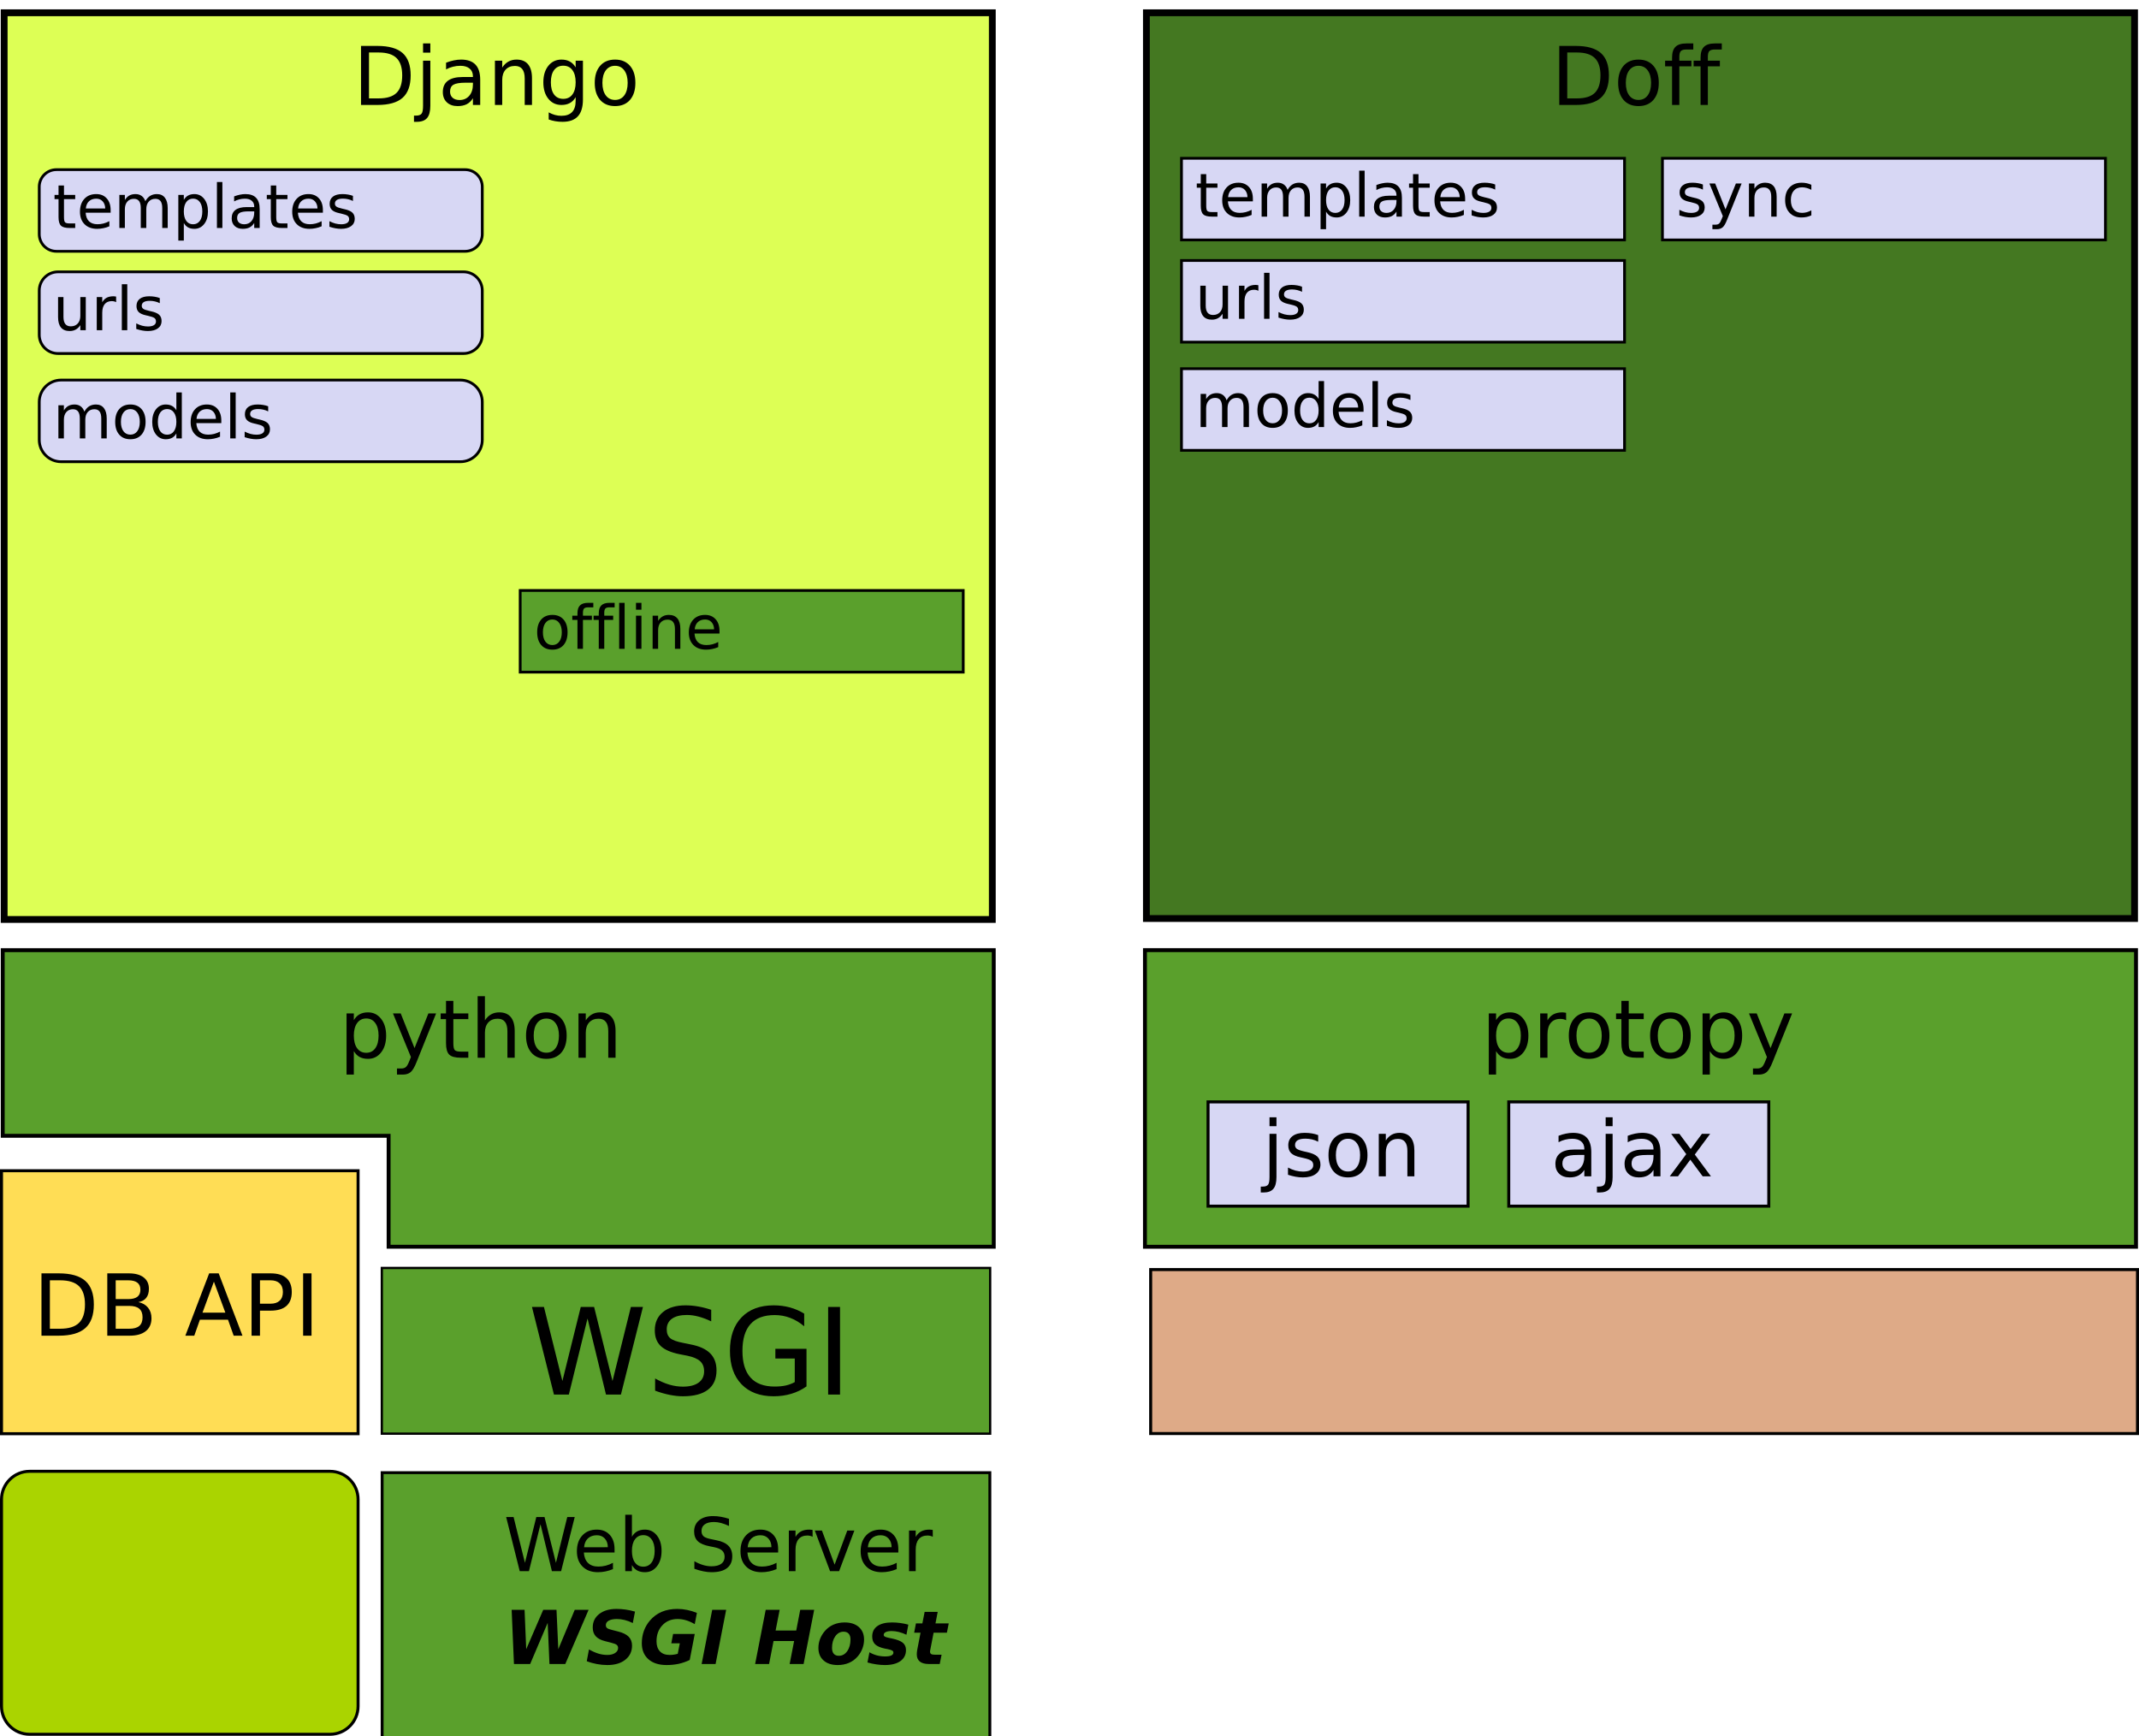
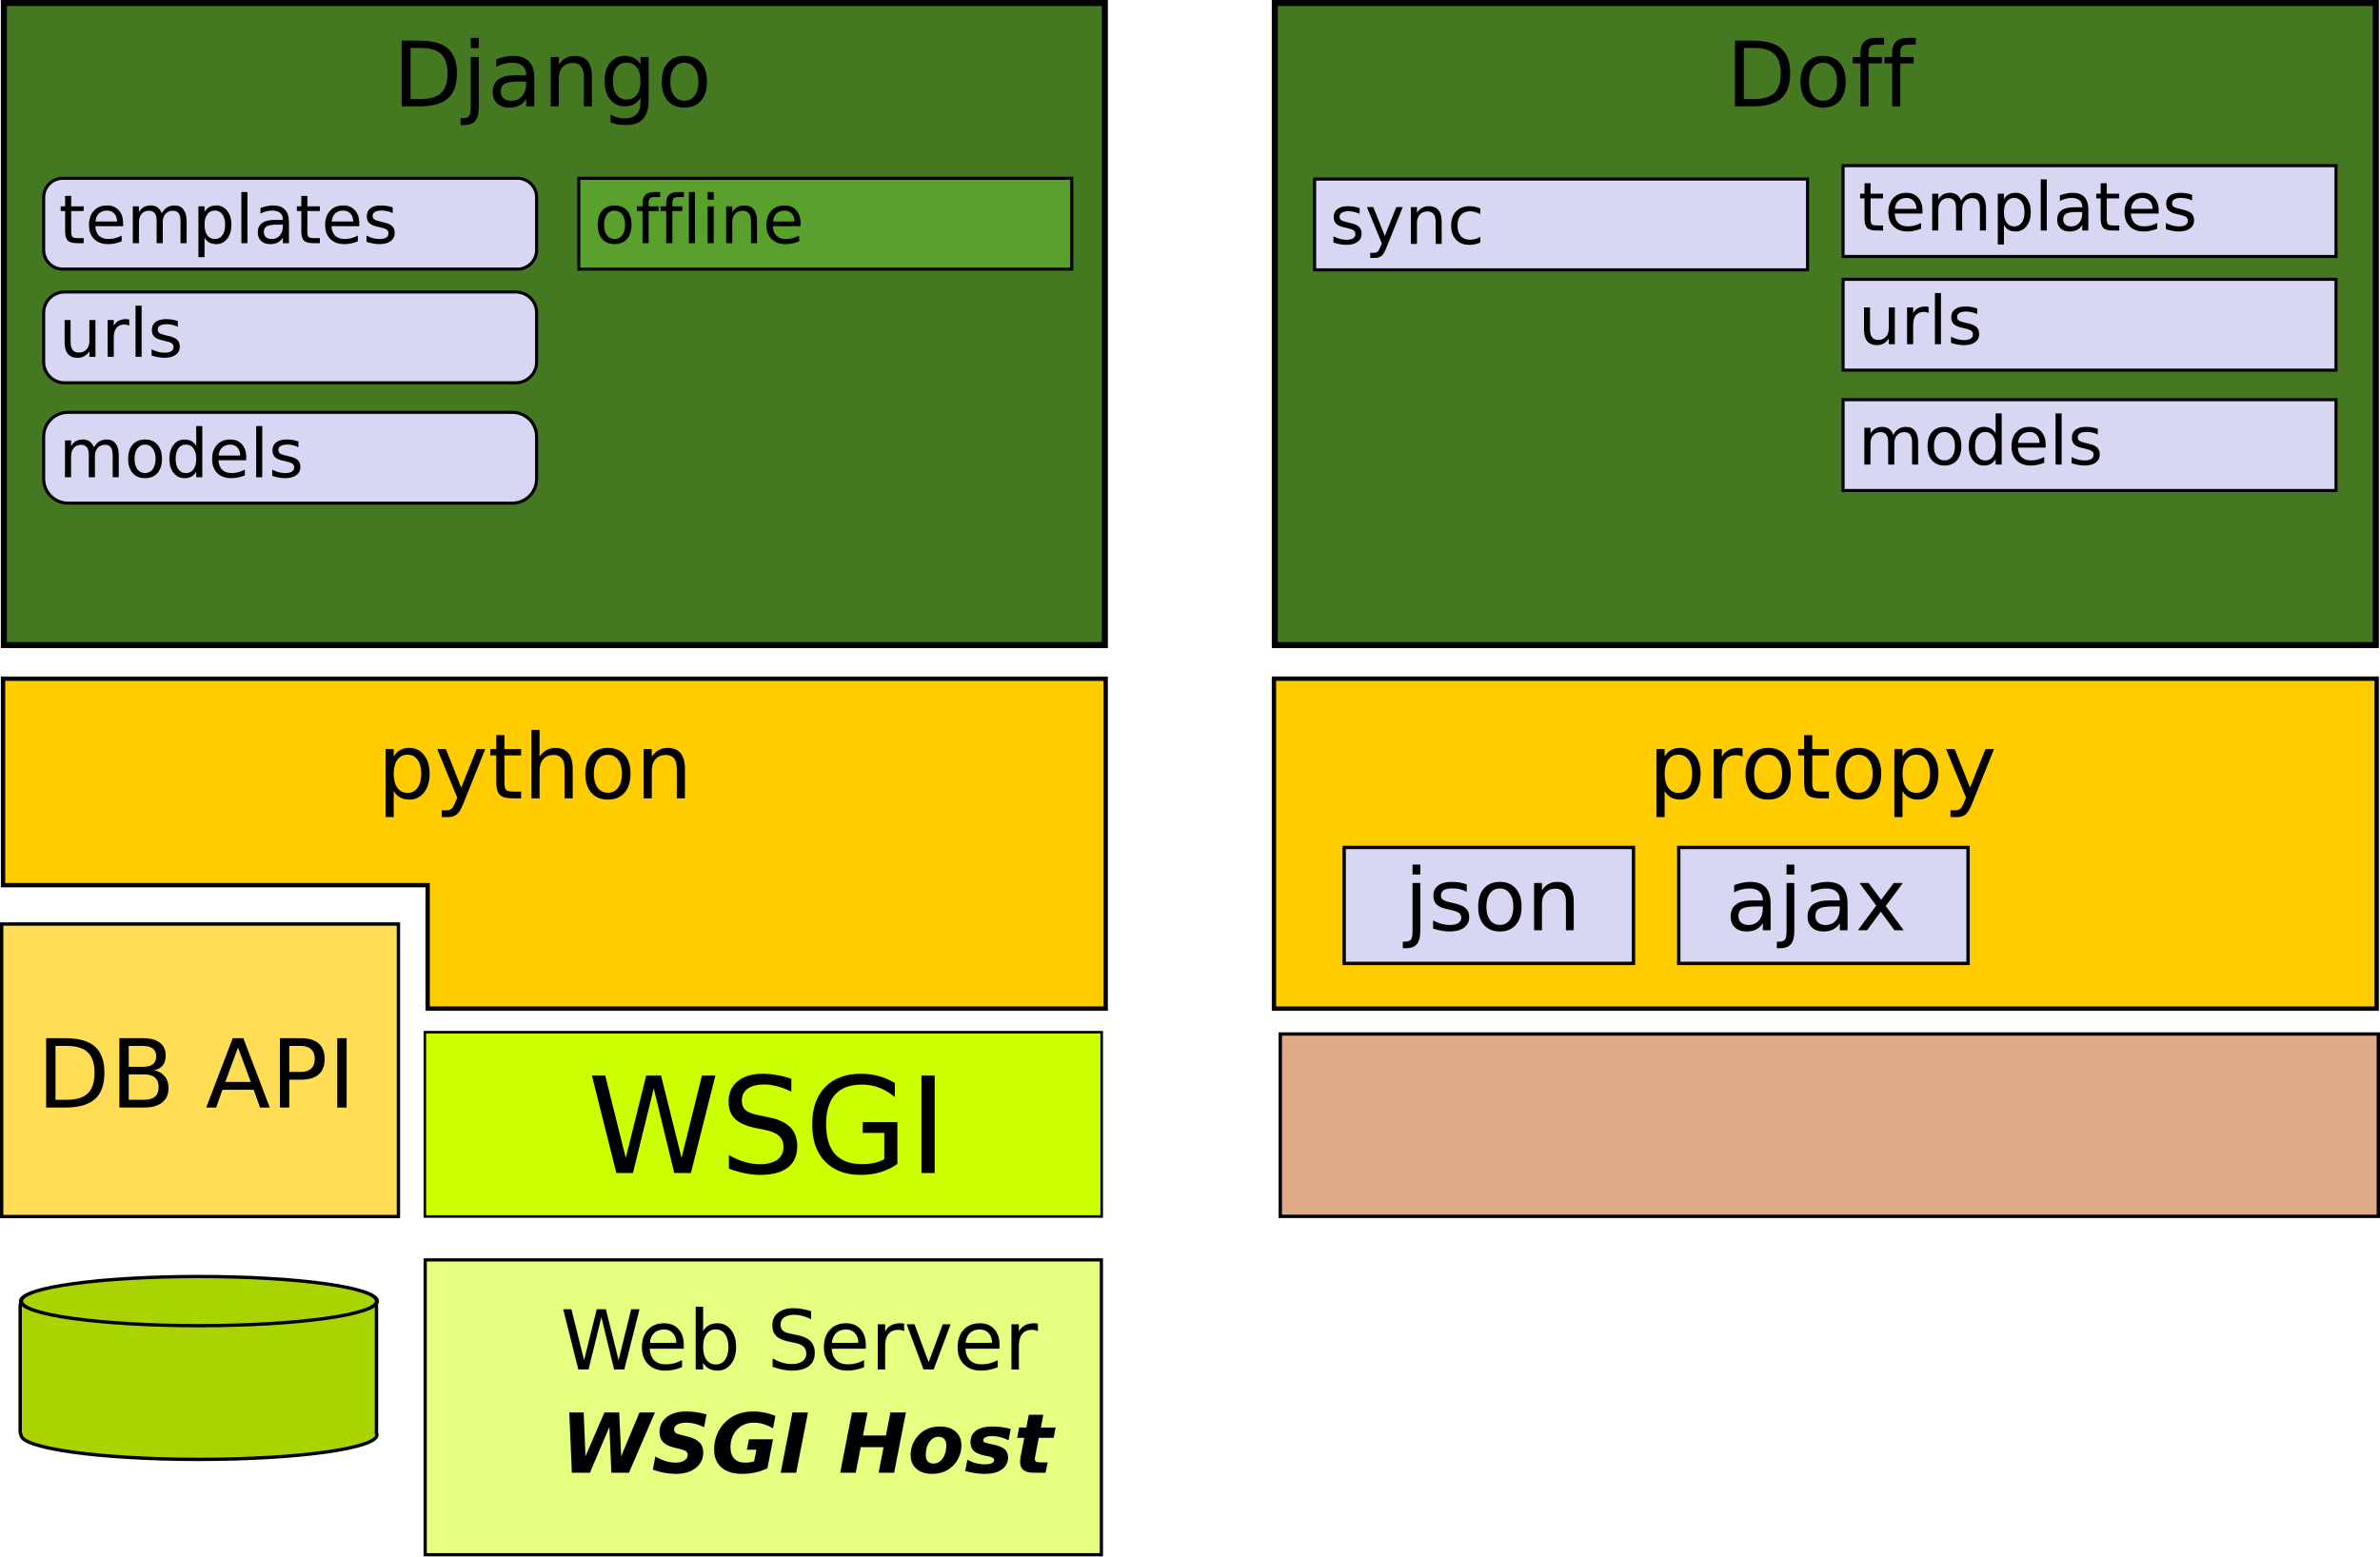
- <svg xmlns="http://www.w3.org/2000/svg" xmlns:xlink="http://www.w3.org/1999/xlink" width="711.598" height="577.465" id="svg2" version="1.0">
+ <svg xmlns="http://www.w3.org/2000/svg" xmlns:xlink="http://www.w3.org/1999/xlink" width="711.598" height="465.469" id="svg2" version="1.0">
  <defs id="defs4">
    </defs>
-   <g id="layer1" transform="translate(-11.76478,-79.0551)">
-     <rect style="opacity:1;fill:#5aa02c;fill-opacity:1;fill-rule:evenodd;stroke:#000000;stroke-width:1.297;stroke-linecap:butt;stroke-linejoin:miter;marker:none;marker-start:none;marker-mid:none;marker-end:none;stroke-miterlimit:4;stroke-dasharray:none;stroke-dashoffset:0;stroke-opacity:1;visibility:visible;display:inline;overflow:visible;enable-background:accumulate" id="rect2383" width="329.703" height="98.68" x="392.664" y="395.149" />
+   <g id="layer1" transform="translate(-11.76478,-192.1729)">
+     <path style="opacity:1;fill:#aad400;fill-opacity:1;fill-rule:evenodd;stroke:#000000;stroke-width:1.006;stroke-linecap:butt;stroke-linejoin:miter;marker:none;marker-start:none;marker-mid:none;marker-end:none;stroke-miterlimit:4;stroke-dasharray:none;stroke-dashoffset:0;stroke-opacity:1;visibility:visible;display:inline;overflow:visible;enable-background:accumulate" d="M 8.375,501.312 C 7.08,501.312 6.031,502.361 6.031,503.656 L 6.031,541.219 C 6.031,541.592 6.127,541.938 6.281,542.25 C 6.281,546.308 30.129,549.594 59.5,549.594 C 88.871,549.594 112.719,546.308 112.719,542.25 C 112.719,542.039 112.627,541.832 112.5,541.625 C 112.524,541.491 112.562,541.359 112.562,541.219 L 112.562,503.656 C 112.562,502.361 111.514,501.312 110.219,501.312 L 8.375,501.312 z" transform="translate(11.76478,79.0551)" id="rect3355" />
+     <rect style="opacity:1;fill:#ffcc00;fill-opacity:1;fill-rule:evenodd;stroke:#000000;stroke-width:1.297;stroke-linecap:butt;stroke-linejoin:miter;marker:none;marker-start:none;marker-mid:none;marker-end:none;stroke-miterlimit:4;stroke-dasharray:none;stroke-dashoffset:0;stroke-opacity:1;visibility:visible;display:inline;overflow:visible;enable-background:accumulate" id="rect2383" width="329.703" height="98.68" x="392.664" y="395.149" />
    <text xml:space="preserve" style="font-size:26.94px;font-style:normal;font-weight:normal;opacity:1;fill:#000000;fill-opacity:1;fill-rule:nonzero;stroke:none;stroke-width:1px;stroke-linecap:butt;stroke-linejoin:miter;marker:none;marker-start:none;marker-mid:none;marker-end:none;stroke-miterlimit:4;stroke-dasharray:none;stroke-dashoffset:0;stroke-opacity:1;visibility:visible;display:inline;overflow:visible;enable-background:accumulate;font-family:Bitstream Vera Sans" x="504.603" y="430.942" id="text2385">
      <tspan id="tspan2387" x="504.603" y="430.942">protopy</tspan>
    </text>
    <rect style="opacity:1;fill:#deaa87;fill-opacity:1;fill-rule:evenodd;stroke:#000000;stroke-width:1;stroke-linecap:butt;stroke-linejoin:miter;marker:none;marker-start:none;marker-mid:none;marker-end:none;stroke-miterlimit:4;stroke-dasharray:none;stroke-dashoffset:0;stroke-opacity:1;visibility:visible;display:inline;overflow:visible;enable-background:accumulate" id="rect2389" width="328.3" height="54.548" x="394.564" y="501.418" />
    <flowRoot xml:space="preserve" style="font-size:20.203px;font-style:normal;font-weight:normal;fill:#000000;fill-opacity:1;stroke:none;stroke-width:1px;stroke-linecap:butt;stroke-linejoin:miter;stroke-opacity:1;font-family:Bitstream Vera Sans" id="flowRoot2409" transform="translate(44,0)">
      <flowRegion id="flowRegion2411">
        <use x="0" y="0" xlink:href="#rect2389" id="use2413" width="744.094" height="1052.362" transform="translate(-44,0)" />
      </flowRegion>
      <flowPara id="flowPara2415">Browser compatible con Javascript 1.7 </flowPara>
    </flowRoot>
-     <rect y="83.305" x="393.147" height="301.315" width="328.736" id="rect2417" style="opacity:1;fill:#447821;fill-opacity:1;fill-rule:evenodd;stroke:#000000;stroke-width:2.264;stroke-linecap:butt;stroke-linejoin:miter;marker:none;marker-start:none;marker-mid:none;marker-end:none;stroke-miterlimit:4;stroke-dasharray:none;stroke-dashoffset:0;stroke-opacity:1;visibility:visible;display:inline;overflow:visible;enable-background:accumulate" />
-     <text id="text2419" y="113.97" x="527.86" style="font-size:26.94px;font-style:normal;font-weight:normal;opacity:1;fill:#000000;fill-opacity:1;fill-rule:nonzero;stroke:none;stroke-width:1px;stroke-linecap:butt;stroke-linejoin:miter;marker:none;marker-start:none;marker-mid:none;marker-end:none;stroke-miterlimit:4;stroke-dasharray:none;stroke-dashoffset:0;stroke-opacity:1;visibility:visible;display:inline;overflow:visible;enable-background:accumulate;font-family:Bitstream Vera Sans" xml:space="preserve">
-       <tspan y="113.97" x="527.86" id="tspan2421">Doff</tspan>
+     <rect y="193.077" x="392.92" height="192.032" width="329.192" id="rect2417" style="opacity:1;fill:#447821;fill-opacity:1;fill-rule:evenodd;stroke:#000000;stroke-width:1.808;stroke-linecap:butt;stroke-linejoin:miter;marker:none;marker-start:none;marker-mid:none;marker-end:none;stroke-miterlimit:4;stroke-dasharray:none;stroke-dashoffset:0;stroke-opacity:1;visibility:visible;display:inline;overflow:visible;enable-background:accumulate" />
+     <text id="text2419" y="223.97" x="527.86" style="font-size:26.94px;font-style:normal;font-weight:normal;opacity:1;fill:#000000;fill-opacity:1;fill-rule:nonzero;stroke:none;stroke-width:1px;stroke-linecap:butt;stroke-linejoin:miter;marker:none;marker-start:none;marker-mid:none;marker-end:none;stroke-miterlimit:4;stroke-dasharray:none;stroke-dashoffset:0;stroke-opacity:1;visibility:visible;display:inline;overflow:visible;enable-background:accumulate;font-family:Bitstream Vera Sans" xml:space="preserve">
+       <tspan y="223.97" x="527.86" id="tspan2421">Doff</tspan>
    </text>
-     <rect style="opacity:1;fill:#d7d7f4;fill-opacity:1;fill-rule:evenodd;stroke:#000000;stroke-width:0.919;stroke-linecap:butt;stroke-linejoin:miter;marker:none;marker-start:none;marker-mid:none;marker-end:none;stroke-miterlimit:4;stroke-dasharray:none;stroke-dashoffset:0;stroke-opacity:1;visibility:visible;display:inline;overflow:visible;enable-background:accumulate" id="rect2425" width="147.389" height="27.163" x="404.821" y="131.715" />
+     <rect style="opacity:1;fill:#d7d7f4;fill-opacity:1;fill-rule:evenodd;stroke:#000000;stroke-width:0.919;stroke-linecap:butt;stroke-linejoin:miter;marker:none;marker-start:none;marker-mid:none;marker-end:none;stroke-miterlimit:4;stroke-dasharray:none;stroke-dashoffset:0;stroke-opacity:1;visibility:visible;display:inline;overflow:visible;enable-background:accumulate" id="rect2425" width="147.389" height="27.163" x="562.821" y="241.715" />
    <rect y="445.633" x="413.657" height="34.684" width="86.505" id="rect2431" style="opacity:1;fill:#d7d7f4;fill-opacity:1;fill-rule:evenodd;stroke:#000000;stroke-width:1;stroke-linecap:butt;stroke-linejoin:miter;marker:none;marker-start:none;marker-mid:none;marker-end:none;stroke-miterlimit:4;stroke-dasharray:none;stroke-dashoffset:0;stroke-opacity:1;visibility:visible;display:inline;overflow:visible;enable-background:accumulate" />
    <rect style="opacity:1;fill:#d7d7f4;fill-opacity:1;fill-rule:evenodd;stroke:#000000;stroke-width:1;stroke-linecap:butt;stroke-linejoin:miter;marker:none;marker-start:none;marker-mid:none;marker-end:none;stroke-miterlimit:4;stroke-dasharray:none;stroke-dashoffset:0;stroke-opacity:1;visibility:visible;display:inline;overflow:visible;enable-background:accumulate" id="rect2433" width="86.505" height="34.684" x="513.692" y="445.633" />
    <text xml:space="preserve" style="font-size:25.837px;font-style:normal;font-weight:normal;fill:#000000;fill-opacity:1;stroke:none;stroke-width:1px;stroke-linecap:butt;stroke-linejoin:miter;stroke-opacity:1;font-family:Bitstream Vera Sans" x="431.663" y="470.399" id="text2437">
      <tspan id="tspan2439" x="431.663" y="470.399">json</tspan>
    </text>
    <text id="text3211" y="470.399" x="527.663" style="font-size:25.837px;font-style:normal;font-weight:normal;fill:#000000;fill-opacity:1;stroke:none;stroke-width:1px;stroke-linecap:butt;stroke-linejoin:miter;stroke-opacity:1;font-family:Bitstream Vera Sans" xml:space="preserve">
      <tspan y="470.399" x="527.663" id="tspan3213">ajax</tspan>
    </text>
-     <text xml:space="preserve" style="font-size:20.136px;font-style:normal;font-weight:normal;fill:#000000;fill-opacity:1;stroke:none;stroke-width:1px;stroke-linecap:butt;stroke-linejoin:miter;stroke-opacity:1;font-family:Bitstream Vera Sans" x="409.363" y="151.122" id="text3219">
-       <tspan id="tspan3221" x="409.363" y="151.122">templates</tspan>
+     <text xml:space="preserve" style="font-size:20.136px;font-style:normal;font-weight:normal;fill:#000000;fill-opacity:1;stroke:none;stroke-width:1px;stroke-linecap:butt;stroke-linejoin:miter;stroke-opacity:1;font-family:Bitstream Vera Sans" x="567.363" y="261.122" id="text3219">
+       <tspan id="tspan3221" x="567.363" y="261.122">templates</tspan>
    </text>
-     <rect y="165.715" x="404.821" height="27.163" width="147.389" id="rect3223" style="opacity:1;fill:#d7d7f4;fill-opacity:1;fill-rule:evenodd;stroke:#000000;stroke-width:0.919;stroke-linecap:butt;stroke-linejoin:miter;marker:none;marker-start:none;marker-mid:none;marker-end:none;stroke-miterlimit:4;stroke-dasharray:none;stroke-dashoffset:0;stroke-opacity:1;visibility:visible;display:inline;overflow:visible;enable-background:accumulate" />
-     <text id="text3225" y="185.122" x="409.363" style="font-size:20.136px;font-style:normal;font-weight:normal;fill:#000000;fill-opacity:1;stroke:none;stroke-width:1px;stroke-linecap:butt;stroke-linejoin:miter;stroke-opacity:1;font-family:Bitstream Vera Sans" xml:space="preserve">
-       <tspan y="185.122" x="409.363" id="tspan3227">urls</tspan>
+     <rect y="275.715" x="562.821" height="27.163" width="147.389" id="rect3223" style="opacity:1;fill:#d7d7f4;fill-opacity:1;fill-rule:evenodd;stroke:#000000;stroke-width:0.919;stroke-linecap:butt;stroke-linejoin:miter;marker:none;marker-start:none;marker-mid:none;marker-end:none;stroke-miterlimit:4;stroke-dasharray:none;stroke-dashoffset:0;stroke-opacity:1;visibility:visible;display:inline;overflow:visible;enable-background:accumulate" />
+     <text id="text3225" y="295.122" x="567.363" style="font-size:20.136px;font-style:normal;font-weight:normal;fill:#000000;fill-opacity:1;stroke:none;stroke-width:1px;stroke-linecap:butt;stroke-linejoin:miter;stroke-opacity:1;font-family:Bitstream Vera Sans" xml:space="preserve">
+       <tspan y="295.122" x="567.363" id="tspan3227">urls</tspan>
    </text>
-     <rect y="131.715" x="564.821" height="27.163" width="147.389" id="rect3229" style="opacity:1;fill:#d7d7f4;fill-opacity:1;fill-rule:evenodd;stroke:#000000;stroke-width:0.919;stroke-linecap:butt;stroke-linejoin:miter;marker:none;marker-start:none;marker-mid:none;marker-end:none;stroke-miterlimit:4;stroke-dasharray:none;stroke-dashoffset:0;stroke-opacity:1;visibility:visible;display:inline;overflow:visible;enable-background:accumulate" />
-     <text id="text3231" y="151.122" x="569.363" style="font-size:20.136px;font-style:normal;font-weight:normal;fill:#000000;fill-opacity:1;stroke:none;stroke-width:1px;stroke-linecap:butt;stroke-linejoin:miter;stroke-opacity:1;font-family:Bitstream Vera Sans" xml:space="preserve">
-       <tspan y="151.122" x="569.363" id="tspan3233">sync</tspan>
+     <rect y="245.715" x="404.821" height="27.163" width="147.389" id="rect3229" style="opacity:1;fill:#d7d7f4;fill-opacity:1;fill-rule:evenodd;stroke:#000000;stroke-width:0.919;stroke-linecap:butt;stroke-linejoin:miter;marker:none;marker-start:none;marker-mid:none;marker-end:none;stroke-miterlimit:4;stroke-dasharray:none;stroke-dashoffset:0;stroke-opacity:1;visibility:visible;display:inline;overflow:visible;enable-background:accumulate" />
+     <text id="text3231" y="265.122" x="409.363" style="font-size:20.136px;font-style:normal;font-weight:normal;fill:#000000;fill-opacity:1;stroke:none;stroke-width:1px;stroke-linecap:butt;stroke-linejoin:miter;stroke-opacity:1;font-family:Bitstream Vera Sans" xml:space="preserve">
+       <tspan y="265.122" x="409.363" id="tspan3233">sync</tspan>
    </text>
-     <rect y="201.715" x="404.821" height="27.163" width="147.389" id="rect3241" style="opacity:1;fill:#d7d7f4;fill-opacity:1;fill-rule:evenodd;stroke:#000000;stroke-width:0.919;stroke-linecap:butt;stroke-linejoin:miter;marker:none;marker-start:none;marker-mid:none;marker-end:none;stroke-miterlimit:4;stroke-dasharray:none;stroke-dashoffset:0;stroke-opacity:1;visibility:visible;display:inline;overflow:visible;enable-background:accumulate" />
-     <text id="text3243" y="221.122" x="409.363" style="font-size:20.136px;font-style:normal;font-weight:normal;fill:#000000;fill-opacity:1;stroke:none;stroke-width:1px;stroke-linecap:butt;stroke-linejoin:miter;stroke-opacity:1;font-family:Bitstream Vera Sans" xml:space="preserve">
-       <tspan y="221.122" x="409.363" id="tspan3245">models</tspan>
+     <rect y="311.715" x="562.821" height="27.163" width="147.389" id="rect3241" style="opacity:1;fill:#d7d7f4;fill-opacity:1;fill-rule:evenodd;stroke:#000000;stroke-width:0.919;stroke-linecap:butt;stroke-linejoin:miter;marker:none;marker-start:none;marker-mid:none;marker-end:none;stroke-miterlimit:4;stroke-dasharray:none;stroke-dashoffset:0;stroke-opacity:1;visibility:visible;display:inline;overflow:visible;enable-background:accumulate" />
+     <text id="text3243" y="331.122" x="567.363" style="font-size:20.136px;font-style:normal;font-weight:normal;fill:#000000;fill-opacity:1;stroke:none;stroke-width:1px;stroke-linecap:butt;stroke-linejoin:miter;stroke-opacity:1;font-family:Bitstream Vera Sans" xml:space="preserve">
+       <tspan y="331.122" x="567.363" id="tspan3245">models</tspan>
    </text>
-     <rect style="opacity:1;fill:#ddff55;fill-opacity:1;fill-rule:evenodd;stroke:#000000;stroke-width:2.265;stroke-linecap:butt;stroke-linejoin:miter;marker:none;marker-start:none;marker-mid:none;marker-end:none;stroke-miterlimit:4;stroke-dasharray:none;stroke-dashoffset:0;stroke-opacity:1;visibility:visible;display:inline;overflow:visible;enable-background:accumulate" id="rect3247" width="328.735" height="301.634" x="13.148" y="83.305" />
-     <text xml:space="preserve" style="font-size:26.94px;font-style:normal;font-weight:normal;opacity:1;fill:#000000;fill-opacity:1;fill-rule:nonzero;stroke:none;stroke-width:1px;stroke-linecap:butt;stroke-linejoin:miter;marker:none;marker-start:none;marker-mid:none;marker-end:none;stroke-miterlimit:4;stroke-dasharray:none;stroke-dashoffset:0;stroke-opacity:1;visibility:visible;display:inline;overflow:visible;enable-background:accumulate;font-family:Bitstream Vera Sans" x="129.227" y="113.97" id="text3249">
-       <tspan id="tspan3251" x="129.227" y="113.97">Django</tspan>
+     <rect style="opacity:1;fill:#447821;fill-opacity:1;fill-rule:evenodd;stroke:#000000;stroke-width:1.808;stroke-linecap:butt;stroke-linejoin:miter;marker:none;marker-start:none;marker-mid:none;marker-end:none;stroke-miterlimit:4;stroke-dasharray:none;stroke-dashoffset:0;stroke-opacity:1;visibility:visible;display:inline;overflow:visible;enable-background:accumulate" id="rect3247" width="329.192" height="192.03" x="12.92" y="193.077" />
+     <text xml:space="preserve" style="font-size:26.94px;font-style:normal;font-weight:normal;opacity:1;fill:#000000;fill-opacity:1;fill-rule:nonzero;stroke:none;stroke-width:1px;stroke-linecap:butt;stroke-linejoin:miter;marker:none;marker-start:none;marker-mid:none;marker-end:none;stroke-miterlimit:4;stroke-dasharray:none;stroke-dashoffset:0;stroke-opacity:1;visibility:visible;display:inline;overflow:visible;enable-background:accumulate;font-family:Bitstream Vera Sans" x="129.227" y="223.97" id="text3249">
+       <tspan id="tspan3251" x="129.227" y="223.97">Django</tspan>
    </text>
-     <rect y="135.495" x="24.821" height="27.163" width="147.389" id="rect3253" style="opacity:1;fill:#d7d7f4;fill-opacity:1;fill-rule:evenodd;stroke:#000000;stroke-width:0.919;stroke-linecap:butt;stroke-linejoin:miter;marker:none;marker-start:none;marker-mid:none;marker-end:none;stroke-miterlimit:4;stroke-dasharray:none;stroke-dashoffset:0;stroke-opacity:1;visibility:visible;display:inline;overflow:visible;enable-background:accumulate" ry="5.716" />
-     <text id="text3255" y="154.901" x="29.363" style="font-size:20.136px;font-style:normal;font-weight:normal;fill:#000000;fill-opacity:1;stroke:none;stroke-width:1px;stroke-linecap:butt;stroke-linejoin:miter;stroke-opacity:1;font-family:Bitstream Vera Sans" xml:space="preserve">
-       <tspan y="154.901" x="29.363" id="tspan3257">templates</tspan>
+     <rect y="245.495" x="24.821" height="27.163" width="147.389" id="rect3253" style="opacity:1;fill:#d7d7f4;fill-opacity:1;fill-rule:evenodd;stroke:#000000;stroke-width:0.919;stroke-linecap:butt;stroke-linejoin:miter;marker:none;marker-start:none;marker-mid:none;marker-end:none;stroke-miterlimit:4;stroke-dasharray:none;stroke-dashoffset:0;stroke-opacity:1;visibility:visible;display:inline;overflow:visible;enable-background:accumulate" ry="5.716" />
+     <text id="text3255" y="264.901" x="29.363" style="font-size:20.136px;font-style:normal;font-weight:normal;fill:#000000;fill-opacity:1;stroke:none;stroke-width:1px;stroke-linecap:butt;stroke-linejoin:miter;stroke-opacity:1;font-family:Bitstream Vera Sans" xml:space="preserve">
+       <tspan y="264.901" x="29.363" id="tspan3257">templates</tspan>
    </text>
-     <rect style="opacity:1;fill:#d7d7f4;fill-opacity:1;fill-rule:evenodd;stroke:#000000;stroke-width:0.919;stroke-linecap:butt;stroke-linejoin:miter;marker:none;marker-start:none;marker-mid:none;marker-end:none;stroke-miterlimit:4;stroke-dasharray:none;stroke-dashoffset:0;stroke-opacity:1;visibility:visible;display:inline;overflow:visible;enable-background:accumulate" id="rect3259" width="147.389" height="27.163" x="24.821" y="169.495" ry="6.236" />
-     <text xml:space="preserve" style="font-size:20.136px;font-style:normal;font-weight:normal;fill:#000000;fill-opacity:1;stroke:none;stroke-width:1px;stroke-linecap:butt;stroke-linejoin:miter;stroke-opacity:1;font-family:Bitstream Vera Sans" x="29.363" y="188.901" id="text3261">
-       <tspan id="tspan3263" x="29.363" y="188.901">urls</tspan>
+     <rect style="opacity:1;fill:#d7d7f4;fill-opacity:1;fill-rule:evenodd;stroke:#000000;stroke-width:0.919;stroke-linecap:butt;stroke-linejoin:miter;marker:none;marker-start:none;marker-mid:none;marker-end:none;stroke-miterlimit:4;stroke-dasharray:none;stroke-dashoffset:0;stroke-opacity:1;visibility:visible;display:inline;overflow:visible;enable-background:accumulate" id="rect3259" width="147.389" height="27.163" x="24.821" y="279.495" ry="6.236" />
+     <text xml:space="preserve" style="font-size:20.136px;font-style:normal;font-weight:normal;fill:#000000;fill-opacity:1;stroke:none;stroke-width:1px;stroke-linecap:butt;stroke-linejoin:miter;stroke-opacity:1;font-family:Bitstream Vera Sans" x="29.363" y="298.901" id="text3261">
+       <tspan id="tspan3263" x="29.363" y="298.901">urls</tspan>
    </text>
-     <rect style="opacity:1;fill:#5aa02c;fill-opacity:1;fill-rule:evenodd;stroke:#000000;stroke-width:0.919;stroke-linecap:butt;stroke-linejoin:miter;marker:none;marker-start:none;marker-mid:none;marker-end:none;stroke-miterlimit:4;stroke-dasharray:none;stroke-dashoffset:0;stroke-opacity:1;visibility:visible;display:inline;overflow:visible;enable-background:accumulate" id="rect3265" width="147.389" height="27.163" x="184.821" y="275.495" />
-     <text xml:space="preserve" style="font-size:20.136px;font-style:normal;font-weight:normal;fill:#000000;fill-opacity:1;stroke:none;stroke-width:1px;stroke-linecap:butt;stroke-linejoin:miter;stroke-opacity:1;font-family:Bitstream Vera Sans" x="189.363" y="294.901" id="text3267">
-       <tspan id="tspan3269" x="189.363" y="294.901">offline</tspan>
+     <g id="g3346" transform="translate(0,-30)">
+       <rect y="275.495" x="184.821" height="27.163" width="147.389" id="rect3265" style="opacity:1;fill:#5aa02c;fill-opacity:1;fill-rule:evenodd;stroke:#000000;stroke-width:0.919;stroke-linecap:butt;stroke-linejoin:miter;marker:none;marker-start:none;marker-mid:none;marker-end:none;stroke-miterlimit:4;stroke-dasharray:none;stroke-dashoffset:0;stroke-opacity:1;visibility:visible;display:inline;overflow:visible;enable-background:accumulate" />
+       <text id="text3267" y="294.901" x="189.363" style="font-size:20.136px;font-style:normal;font-weight:normal;fill:#000000;fill-opacity:1;stroke:none;stroke-width:1px;stroke-linecap:butt;stroke-linejoin:miter;stroke-opacity:1;font-family:Bitstream Vera Sans" xml:space="preserve">
+         <tspan y="294.901" x="189.363" id="tspan3269">offline</tspan>
+       </text>
+     </g>
+     <rect style="opacity:1;fill:#d7d7f4;fill-opacity:1;fill-rule:evenodd;stroke:#000000;stroke-width:0.919;stroke-linecap:butt;stroke-linejoin:miter;marker:none;marker-start:none;marker-mid:none;marker-end:none;stroke-miterlimit:4;stroke-dasharray:none;stroke-dashoffset:0;stroke-opacity:1;visibility:visible;display:inline;overflow:visible;enable-background:accumulate" id="rect3271" width="147.389" height="27.163" x="24.821" y="315.495" ry="7.275" />
+     <text xml:space="preserve" style="font-size:20.136px;font-style:normal;font-weight:normal;fill:#000000;fill-opacity:1;stroke:none;stroke-width:1px;stroke-linecap:butt;stroke-linejoin:miter;stroke-opacity:1;font-family:Bitstream Vera Sans" x="29.363" y="334.901" id="text3273">
+       <tspan id="tspan3275" x="29.363" y="334.901">models</tspan>
    </text>
-     <rect style="opacity:1;fill:#d7d7f4;fill-opacity:1;fill-rule:evenodd;stroke:#000000;stroke-width:0.919;stroke-linecap:butt;stroke-linejoin:miter;marker:none;marker-start:none;marker-mid:none;marker-end:none;stroke-miterlimit:4;stroke-dasharray:none;stroke-dashoffset:0;stroke-opacity:1;visibility:visible;display:inline;overflow:visible;enable-background:accumulate" id="rect3271" width="147.389" height="27.163" x="24.821" y="205.495" ry="7.275" />
-     <text xml:space="preserve" style="font-size:20.136px;font-style:normal;font-weight:normal;fill:#000000;fill-opacity:1;stroke:none;stroke-width:1px;stroke-linecap:butt;stroke-linejoin:miter;stroke-opacity:1;font-family:Bitstream Vera Sans" x="29.363" y="224.901" id="text3273">
-       <tspan id="tspan3275" x="29.363" y="224.901">models</tspan>
-     </text>
-     <path style="opacity:1;fill:#5aa02c;fill-opacity:1;fill-rule:evenodd;stroke:#000000;stroke-width:1.297;stroke-linecap:butt;stroke-linejoin:miter;marker:none;marker-start:none;marker-mid:none;marker-end:none;stroke-miterlimit:4;stroke-dasharray:none;stroke-dashoffset:0;stroke-opacity:1;visibility:visible;display:inline;overflow:visible;enable-background:accumulate" d="M 0.656,164.375 L 0.656,226.125 L 129.031,226.125 L 129.031,263.031 L 330.344,263.031 L 330.344,164.375 L 0.656,164.375 z" id="rect3277" transform="translate(12.01562,230.7861)" />
+     <path style="opacity:1;fill:#ffcc00;fill-opacity:1;fill-rule:evenodd;stroke:#000000;stroke-width:1.297;stroke-linecap:butt;stroke-linejoin:miter;marker:none;marker-start:none;marker-mid:none;marker-end:none;stroke-miterlimit:4;stroke-dasharray:none;stroke-dashoffset:0;stroke-opacity:1;visibility:visible;display:inline;overflow:visible;enable-background:accumulate" d="M 0.656,164.375 L 0.656,226.125 L 127.615,226.125 L 127.615,263.031 L 330.344,263.031 L 330.344,164.375 L 0.656,164.375 z" id="rect3277" transform="translate(12.01562,230.7861)" />
    <text id="text3279" y="430.942" x="124.603" style="font-size:26.94px;font-style:normal;font-weight:normal;opacity:1;fill:#000000;fill-opacity:1;fill-rule:nonzero;stroke:none;stroke-width:1px;stroke-linecap:butt;stroke-linejoin:miter;marker:none;marker-start:none;marker-mid:none;marker-end:none;stroke-miterlimit:4;stroke-dasharray:none;stroke-dashoffset:0;stroke-opacity:1;visibility:visible;display:inline;overflow:visible;enable-background:accumulate;font-family:Bitstream Vera Sans" xml:space="preserve">
      <tspan y="430.942" x="124.603" id="tspan3281">python</tspan>
    </text>
-     <rect style="opacity:1;fill:#5aa02c;fill-opacity:1;fill-rule:evenodd;stroke:#000000;stroke-width:0.76;stroke-linecap:butt;stroke-linejoin:miter;marker:none;marker-start:none;marker-mid:none;marker-end:none;stroke-miterlimit:4;stroke-dasharray:none;stroke-dashoffset:0;stroke-opacity:1;visibility:visible;display:inline;overflow:visible;enable-background:accumulate" id="rect3283" width="202.374" height="55.126" x="138.792" y="500.88" />
+     <rect style="opacity:1;fill:#ccff00;fill-opacity:1;fill-rule:evenodd;stroke:#000000;stroke-width:0.76;stroke-linecap:butt;stroke-linejoin:miter;marker:none;marker-start:none;marker-mid:none;marker-end:none;stroke-miterlimit:4;stroke-dasharray:none;stroke-dashoffset:0;stroke-opacity:1;visibility:visible;display:inline;overflow:visible;enable-background:accumulate" id="rect3283" width="202.374" height="55.126" x="138.792" y="500.88" />
    <rect y="468.533" x="12.265" height="87.487" width="118.627" id="rect3285" style="opacity:1;fill:#ffdd55;fill-opacity:1;fill-rule:evenodd;stroke:#000000;stroke-width:1;stroke-linecap:butt;stroke-linejoin:miter;marker:none;marker-start:none;marker-mid:none;marker-end:none;stroke-miterlimit:4;stroke-dasharray:none;stroke-dashoffset:0;stroke-opacity:1;visibility:visible;display:inline;overflow:visible;enable-background:accumulate" />
-     <rect style="opacity:1;fill:#aad400;fill-opacity:1;fill-rule:evenodd;stroke:#000000;stroke-width:1;stroke-linecap:butt;stroke-linejoin:miter;marker:none;marker-start:none;marker-mid:none;marker-end:none;stroke-miterlimit:4;stroke-dasharray:none;stroke-dashoffset:0;stroke-opacity:1;visibility:visible;display:inline;overflow:visible;enable-background:accumulate" id="rect3290" width="118.627" height="87.487" x="12.265" y="568.533" ry="9.353" />
    <text xml:space="preserve" style="font-size:28.436px;font-style:normal;font-weight:normal;fill:#000000;fill-opacity:1;stroke:none;stroke-width:1px;stroke-linecap:butt;stroke-linejoin:miter;stroke-opacity:1;font-family:Bitstream Vera Sans" x="22.765" y="523.411" id="text3302">
      <tspan id="tspan3304" x="22.765" y="523.411">DB API</tspan>
    </text>
-     <rect y="568.981" x="138.892" height="88.181" width="202.173" id="rect3330" style="opacity:1;fill:#5aa02c;fill-opacity:1;fill-rule:evenodd;stroke:#000000;stroke-width:0.96;stroke-linecap:butt;stroke-linejoin:miter;marker:none;marker-start:none;marker-mid:none;marker-end:none;stroke-miterlimit:4;stroke-dasharray:none;stroke-dashoffset:0;stroke-opacity:1;visibility:visible;display:inline;overflow:visible;enable-background:accumulate" />
+     <rect y="568.981" x="138.892" height="88.181" width="202.173" id="rect3330" style="opacity:1;fill:#e5ff80;fill-opacity:1;fill-rule:evenodd;stroke:#000000;stroke-width:0.96;stroke-linecap:butt;stroke-linejoin:miter;marker:none;marker-start:none;marker-mid:none;marker-end:none;stroke-miterlimit:4;stroke-dasharray:none;stroke-dashoffset:0;stroke-opacity:1;visibility:visible;display:inline;overflow:visible;enable-background:accumulate" />
    <text xml:space="preserve" style="font-size:40px;font-style:normal;font-weight:normal;fill:#000000;fill-opacity:1;stroke:none;stroke-width:1px;stroke-linecap:butt;stroke-linejoin:miter;stroke-opacity:1;font-family:Bitstream Vera Sans" x="187.411" y="543.004" id="text3332">
      <tspan id="tspan3334" x="187.411" y="543.004">WSGI</tspan>
    </text>
-     <text id="text3336" y="601.753" x="179.338" style="font-size:24.708px;font-style:normal;font-weight:normal;fill:#000000;fill-opacity:1;stroke:none;stroke-width:1px;stroke-linecap:butt;stroke-linejoin:miter;stroke-opacity:1;font-family:Bitstream Vera Sans" xml:space="preserve">
+     <text id="text3336" y="601.753" x="179.338" style="font-size:24.708px;font-style:normal;font-weight:normal;line-height:125%;fill:#000000;fill-opacity:1;stroke:none;stroke-width:1px;stroke-linecap:butt;stroke-linejoin:miter;stroke-opacity:1;font-family:Bitstream Vera Sans" xml:space="preserve">
      <tspan y="601.753" x="179.338" id="tspan3338">Web Server</tspan>
-       <tspan y="632.638" x="179.338" id="tspan3342" style="-inkscape-font-specification:Bitstream Vera Sans Bold Oblique;font-family:Bitstream Vera Sans;font-weight:bold;font-style:oblique;font-stretch:normal;font-variant:normal;font-size:24.708px;text-anchor:start;text-align:start;writing-mode:lr;line-height:125%">WSGI Host</tspan>
+       <tspan y="632.638" x="179.338" id="tspan3342" style="font-size:24.708px;font-style:oblique;font-variant:normal;font-weight:bold;font-stretch:normal;text-align:start;line-height:125%;writing-mode:lr-tb;text-anchor:start;font-family:Bitstream Vera Sans;-inkscape-font-specification:Bitstream Vera Sans Bold Oblique">WSGI Host</tspan>
      <tspan y="663.523" x="179.338" id="tspan3340" />
    </text>
+     <path style="opacity:1;fill:#aad400;fill-opacity:1;fill-rule:evenodd;stroke:#000000;stroke-width:1;stroke-linecap:butt;stroke-linejoin:miter;marker:none;marker-start:none;marker-mid:none;marker-end:none;stroke-miterlimit:4;stroke-dasharray:none;stroke-dashoffset:0;stroke-opacity:1;visibility:visible;display:inline;overflow:visible;enable-background:accumulate" id="path3351" d="M 112.759,502.249 A 43.259,7.405 0 1 1 26.241,502.249 A 43.259,7.405 0 1 1 112.759,502.249 z" transform="matrix(1.230016,0,0,0.9929019,-14.22418,82.6201)" />
  </g>
</svg>
